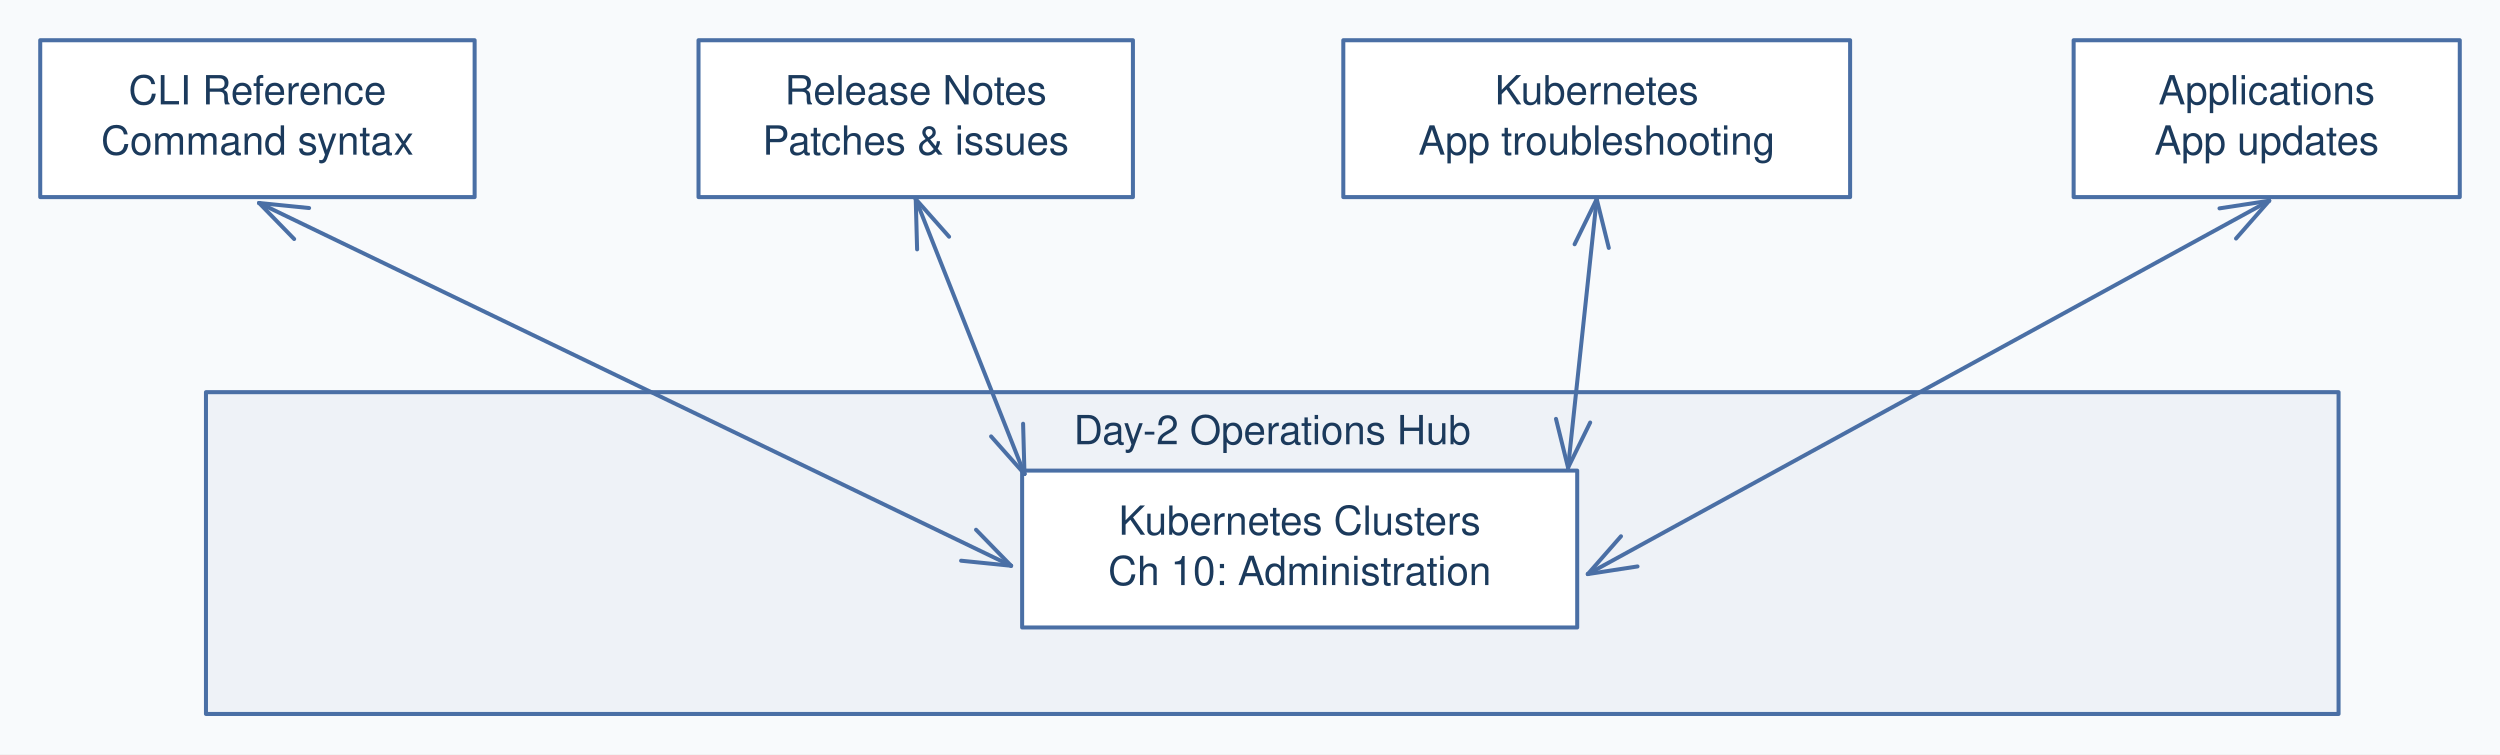
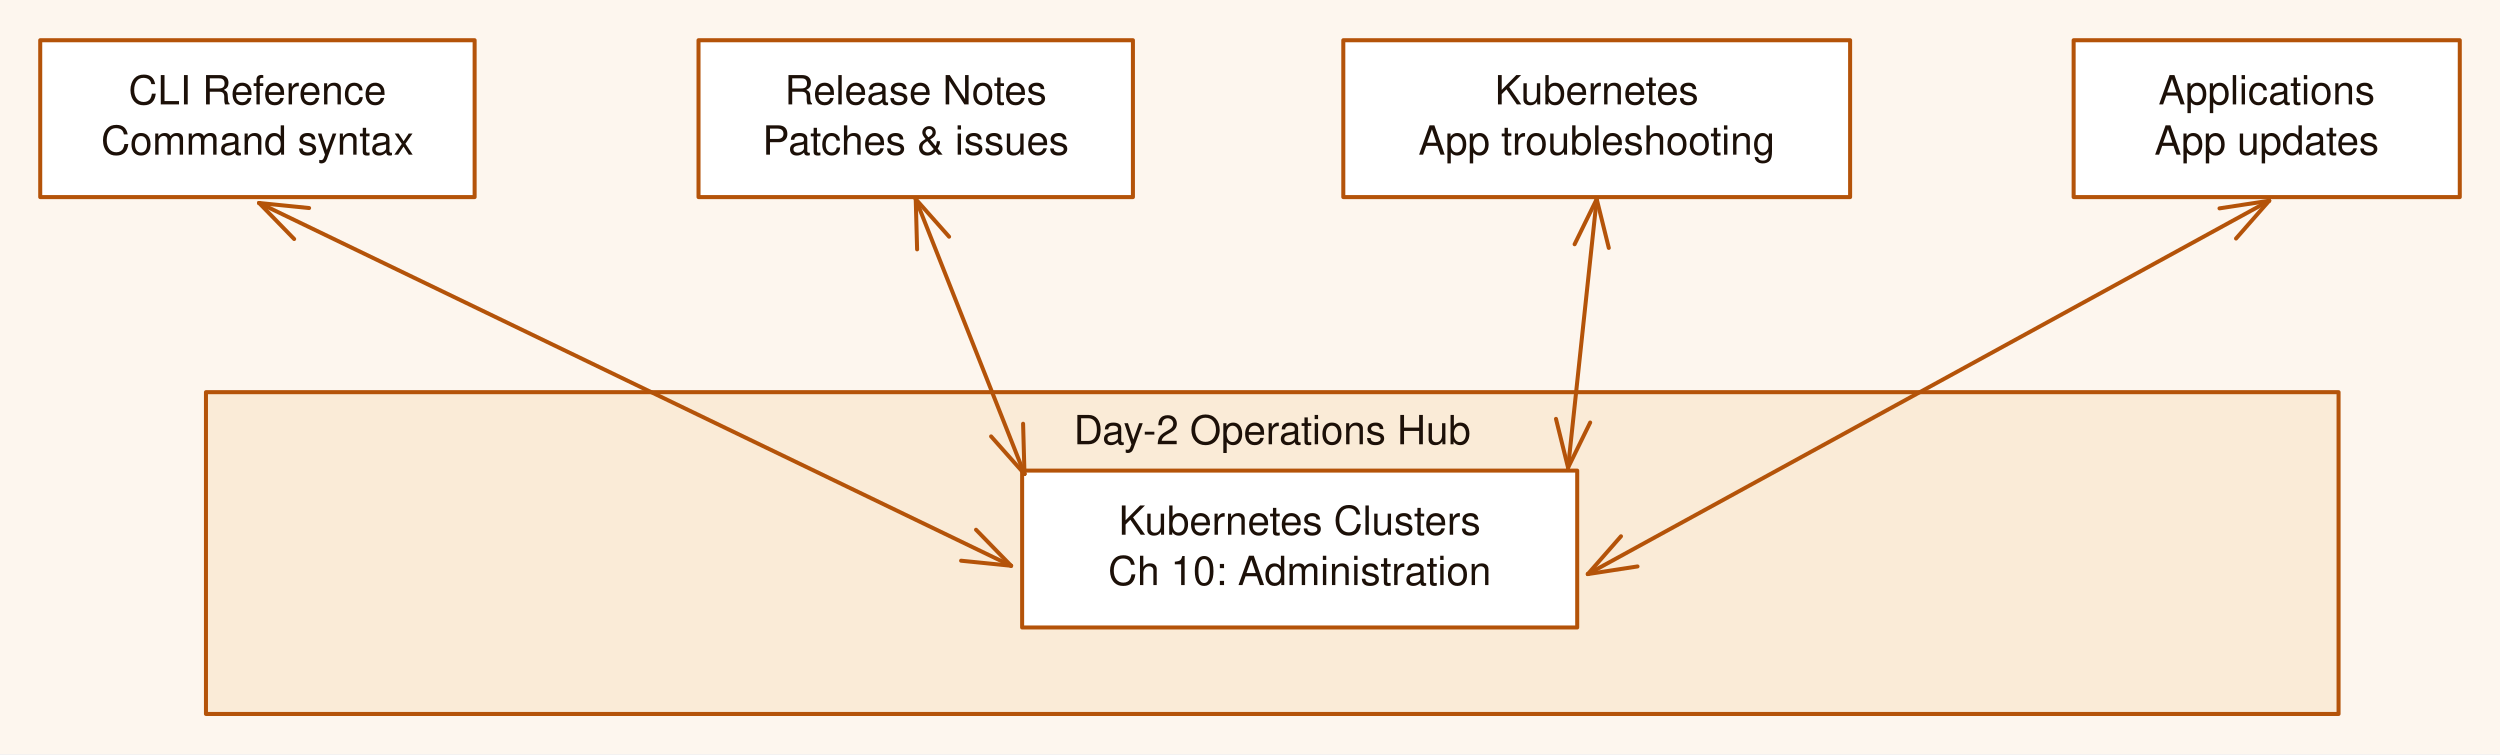
<svg xmlns="http://www.w3.org/2000/svg" version="1.1" viewBox="0 0 1243.074 375" width="1243.074" height="375">
  <defs>
    <style class="style-fonts">
      </style>
  </defs>
-   <rect x="0" y="0" width="1243.074" height="375" fill="#F8FAFC" />
+   <rect x="0" y="0" width="1243.074" height="375" fill="#fdf6ee" />
  <g stroke-linecap="round" transform="translate(102.4121 195) rotate(0 530.1953 80)">
-     <path d="M0 0 L1060.39 0 L1060.39 160 L0 160" stroke="none" stroke-width="0" fill="#EEF2F7" />
-     <path d="M0 0 C340.14 0, 680.28 0, 1060.39 0 M0 0 C421.61 0, 843.21 0, 1060.39 0 M1060.39 0 C1060.39 33.8, 1060.39 67.61, 1060.39 160 M1060.39 0 C1060.39 54.99, 1060.39 109.97, 1060.39 160 M1060.39 160 C690.89 160, 321.38 160, 0 160 M1060.39 160 C814.77 160, 569.15 160, 0 160 M0 160 C0 108.46, 0 56.92, 0 0 M0 160 C0 109.47, 0 58.93, 0 0" stroke="#4A6FA5" stroke-width="2" fill="none" />
+     <path d="M0 0 L1060.39 0 L1060.39 160 L0 160" stroke="none" stroke-width="0" fill="#faebd7" />
+     <path d="M0 0 C340.14 0, 680.28 0, 1060.39 0 M0 0 C421.61 0, 843.21 0, 1060.39 0 M1060.39 0 C1060.39 33.8, 1060.39 67.61, 1060.39 160 M1060.39 0 C1060.39 54.99, 1060.39 109.97, 1060.39 160 M1060.39 160 C690.89 160, 321.38 160, 0 160 M1060.39 160 C814.77 160, 569.15 160, 0 160 M0 160 C0 108.46, 0 56.92, 0 0 M0 160 C0 109.47, 0 58.93, 0 0" stroke="#b45309" stroke-width="2" fill="none" />
  </g>
  <g transform="translate(512.6074 203) rotate(0 120 12.5)">
-     <text x="120" y="17.9" font-family="Helvetica, Segoe UI Emoji" font-size="20px" fill="#1B3A5C" text-anchor="middle" style="white-space: pre;" direction="ltr" dominant-baseline="alphabetic">Day-2 Operations Hub</text>
+     <text x="120" y="17.9" font-family="Helvetica, Segoe UI Emoji" font-size="20px" fill="#1c1008" text-anchor="middle" style="white-space: pre;" direction="ltr" dominant-baseline="alphabetic">Day-2 Operations Hub</text>
  </g>
  <g stroke-linecap="round" transform="translate(508.2324 234) rotate(0 138 39)">
    <path d="M0 0 L276 0 L276 78 L0 78" stroke="none" stroke-width="0" fill="#FFFFFF" />
-     <path d="M0 0 C74.48 0, 148.96 0, 276 0 M0 0 C79.22 0, 158.44 0, 276 0 M276 0 C276 16.8, 276 33.6, 276 78 M276 0 C276 27.58, 276 55.17, 276 78 M276 78 C183.29 78, 90.58 78, 0 78 M276 78 C167 78, 58.01 78, 0 78 M0 78 C0 56.38, 0 34.76, 0 0 M0 78 C0 52.28, 0 26.56, 0 0" stroke="#4A6FA5" stroke-width="2" fill="none" />
+     <path d="M0 0 C74.48 0, 148.96 0, 276 0 M0 0 C79.22 0, 158.44 0, 276 0 M276 0 C276 16.8, 276 33.6, 276 78 M276 0 C276 27.58, 276 55.17, 276 78 M276 78 C183.29 78, 90.58 78, 0 78 M276 78 C167 78, 58.01 78, 0 78 M0 78 C0 56.38, 0 34.76, 0 0 M0 78 C0 52.28, 0 26.56, 0 0" stroke="#b45309" stroke-width="2" fill="none" />
  </g>
  <g transform="translate(520.2324 248) rotate(0 126 25)">
-     <text x="126" y="17.9" font-family="Helvetica, Segoe UI Emoji" font-size="20px" fill="#1B3A5C" text-anchor="middle" style="white-space: pre;" direction="ltr" dominant-baseline="alphabetic">Kubernetes Clusters</text>
-     <text x="126" y="42.9" font-family="Helvetica, Segoe UI Emoji" font-size="20px" fill="#1B3A5C" text-anchor="middle" style="white-space: pre;" direction="ltr" dominant-baseline="alphabetic">Ch 10: Administration</text>
+     <text x="126" y="17.9" font-family="Helvetica, Segoe UI Emoji" font-size="20px" fill="#1c1008" text-anchor="middle" style="white-space: pre;" direction="ltr" dominant-baseline="alphabetic">Kubernetes Clusters</text>
+     <text x="126" y="42.9" font-family="Helvetica, Segoe UI Emoji" font-size="20px" fill="#1c1008" text-anchor="middle" style="white-space: pre;" direction="ltr" dominant-baseline="alphabetic">Ch 10: Administration</text>
  </g>
  <g stroke-linecap="round" transform="translate(20 20) rotate(0 108 39)">
    <path d="M0 0 L216 0 L216 78 L0 78" stroke="none" stroke-width="0" fill="#FFFFFF" />
-     <path d="M0 0 C58.13 0, 116.26 0, 216 0 M0 0 C48.87 0, 97.74 0, 216 0 M216 0 C216 22.13, 216 44.26, 216 78 M216 0 C216 21.25, 216 42.5, 216 78 M216 78 C165.73 78, 115.46 78, 0 78 M216 78 C133.32 78, 50.65 78, 0 78 M0 78 C0 56.93, 0 35.86, 0 0 M0 78 C0 50.4, 0 22.79, 0 0" stroke="#4A6FA5" stroke-width="2" fill="none" />
+     <path d="M0 0 C58.13 0, 116.26 0, 216 0 M0 0 C48.87 0, 97.74 0, 216 0 M216 0 C216 22.13, 216 44.26, 216 78 M216 0 C216 21.25, 216 42.5, 216 78 M216 78 C165.73 78, 115.46 78, 0 78 M216 78 C133.32 78, 50.65 78, 0 78 M0 78 C0 56.93, 0 35.86, 0 0 M0 78 C0 50.4, 0 22.79, 0 0" stroke="#b45309" stroke-width="2" fill="none" />
  </g>
  <g transform="translate(44 34) rotate(0 84 25)">
-     <text x="84" y="17.9" font-family="Helvetica, Segoe UI Emoji" font-size="20px" fill="#1B3A5C" text-anchor="middle" style="white-space: pre;" direction="ltr" dominant-baseline="alphabetic">CLI Reference</text>
-     <text x="84" y="42.9" font-family="Helvetica, Segoe UI Emoji" font-size="20px" fill="#1B3A5C" text-anchor="middle" style="white-space: pre;" direction="ltr" dominant-baseline="alphabetic">Command syntax</text>
+     <text x="84" y="17.9" font-family="Helvetica, Segoe UI Emoji" font-size="20px" fill="#1c1008" text-anchor="middle" style="white-space: pre;" direction="ltr" dominant-baseline="alphabetic">CLI Reference</text>
+     <text x="84" y="42.9" font-family="Helvetica, Segoe UI Emoji" font-size="20px" fill="#1c1008" text-anchor="middle" style="white-space: pre;" direction="ltr" dominant-baseline="alphabetic">Command syntax</text>
  </g>
  <g stroke-linecap="round" transform="translate(347.3242 20) rotate(0 108 39)">
    <path d="M0 0 L216 0 L216 78 L0 78" stroke="none" stroke-width="0" fill="#FFFFFF" />
-     <path d="M0 0 C63.05 0, 126.11 0, 216 0 M0 0 C60.27 0, 120.53 0, 216 0 M216 0 C216 27.9, 216 55.8, 216 78 M216 0 C216 19.11, 216 38.22, 216 78 M216 78 C148.7 78, 81.4 78, 0 78 M216 78 C133.28 78, 50.57 78, 0 78 M0 78 C0 48.67, 0 19.35, 0 0 M0 78 C0 59.23, 0 40.46, 0 0" stroke="#4A6FA5" stroke-width="2" fill="none" />
+     <path d="M0 0 C63.05 0, 126.11 0, 216 0 M0 0 C60.27 0, 120.53 0, 216 0 M216 0 C216 27.9, 216 55.8, 216 78 M216 0 C216 19.11, 216 38.22, 216 78 M216 78 C148.7 78, 81.4 78, 0 78 M216 78 C133.28 78, 50.57 78, 0 78 M0 78 C0 48.67, 0 19.35, 0 0 M0 78 C0 59.23, 0 40.46, 0 0" stroke="#b45309" stroke-width="2" fill="none" />
  </g>
  <g transform="translate(359.3242 34) rotate(0 96 25)">
-     <text x="96" y="17.9" font-family="Helvetica, Segoe UI Emoji" font-size="20px" fill="#1B3A5C" text-anchor="middle" style="white-space: pre;" direction="ltr" dominant-baseline="alphabetic">Release Notes</text>
-     <text x="96" y="42.9" font-family="Helvetica, Segoe UI Emoji" font-size="20px" fill="#1B3A5C" text-anchor="middle" style="white-space: pre;" direction="ltr" dominant-baseline="alphabetic">Patches &amp; issues</text>
+     <text x="96" y="17.9" font-family="Helvetica, Segoe UI Emoji" font-size="20px" fill="#1c1008" text-anchor="middle" style="white-space: pre;" direction="ltr" dominant-baseline="alphabetic">Release Notes</text>
+     <text x="96" y="42.9" font-family="Helvetica, Segoe UI Emoji" font-size="20px" fill="#1c1008" text-anchor="middle" style="white-space: pre;" direction="ltr" dominant-baseline="alphabetic">Patches &amp; issues</text>
  </g>
  <g stroke-linecap="round" transform="translate(667.9297 20) rotate(0 126 39)">
    <path d="M0 0 L252 0 L252 78 L0 78" stroke="none" stroke-width="0" fill="#FFFFFF" />
-     <path d="M0 0 C61.31 0, 122.63 0, 252 0 M0 0 C70.34 0, 140.68 0, 252 0 M252 0 C252 26.45, 252 52.9, 252 78 M252 0 C252 17.86, 252 35.71, 252 78 M252 78 C175.86 78, 99.72 78, 0 78 M252 78 C196.82 78, 141.64 78, 0 78 M0 78 C0 59.56, 0 41.11, 0 0 M0 78 C0 47.52, 0 17.04, 0 0" stroke="#4A6FA5" stroke-width="2" fill="none" />
+     <path d="M0 0 C61.31 0, 122.63 0, 252 0 M0 0 C70.34 0, 140.68 0, 252 0 M252 0 C252 26.45, 252 52.9, 252 78 M252 0 C252 17.86, 252 35.71, 252 78 M252 78 C175.86 78, 99.72 78, 0 78 M252 78 C196.82 78, 141.64 78, 0 78 M0 78 C0 59.56, 0 41.11, 0 0 M0 78 C0 47.52, 0 17.04, 0 0" stroke="#b45309" stroke-width="2" fill="none" />
  </g>
  <g transform="translate(679.9297 34) rotate(0 114 25)">
-     <text x="114" y="17.9" font-family="Helvetica, Segoe UI Emoji" font-size="20px" fill="#1B3A5C" text-anchor="middle" style="white-space: pre;" direction="ltr" dominant-baseline="alphabetic">Kubernetes</text>
-     <text x="114" y="42.9" font-family="Helvetica, Segoe UI Emoji" font-size="20px" fill="#1B3A5C" text-anchor="middle" style="white-space: pre;" direction="ltr" dominant-baseline="alphabetic">App troubleshooting</text>
+     <text x="114" y="17.9" font-family="Helvetica, Segoe UI Emoji" font-size="20px" fill="#1c1008" text-anchor="middle" style="white-space: pre;" direction="ltr" dominant-baseline="alphabetic">Kubernetes</text>
+     <text x="114" y="42.9" font-family="Helvetica, Segoe UI Emoji" font-size="20px" fill="#1c1008" text-anchor="middle" style="white-space: pre;" direction="ltr" dominant-baseline="alphabetic">App troubleshooting</text>
  </g>
  <g stroke-linecap="round" transform="translate(1031.074 20) rotate(0 96 39)">
    <path d="M0 0 L192 0 L192 78 L0 78" stroke="none" stroke-width="0" fill="#FFFFFF" />
-     <path d="M0 0 C65.22 0, 130.43 0, 192 0 M0 0 C54.91 0, 109.82 0, 192 0 M192 0 C192 27.56, 192 55.13, 192 78 M192 0 C192 17.56, 192 35.12, 192 78 M192 78 C133.94 78, 75.88 78, 0 78 M192 78 C130.34 78, 68.68 78, 0 78 M0 78 C0 50.53, 0 23.06, 0 0 M0 78 C0 47.55, 0 17.1, 0 0" stroke="#4A6FA5" stroke-width="2" fill="none" />
+     <path d="M0 0 C65.22 0, 130.43 0, 192 0 M0 0 C54.91 0, 109.82 0, 192 0 M192 0 C192 27.56, 192 55.13, 192 78 M192 0 C192 17.56, 192 35.12, 192 78 M192 78 C133.94 78, 75.88 78, 0 78 M192 78 C130.34 78, 68.68 78, 0 78 M0 78 C0 50.53, 0 23.06, 0 0 M0 78 C0 47.55, 0 17.1, 0 0" stroke="#b45309" stroke-width="2" fill="none" />
  </g>
  <g transform="translate(1055.074 34) rotate(0 72 25)">
-     <text x="72" y="17.9" font-family="Helvetica, Segoe UI Emoji" font-size="20px" fill="#1B3A5C" text-anchor="middle" style="white-space: pre;" direction="ltr" dominant-baseline="alphabetic">Applications</text>
-     <text x="72" y="42.9" font-family="Helvetica, Segoe UI Emoji" font-size="20px" fill="#1B3A5C" text-anchor="middle" style="white-space: pre;" direction="ltr" dominant-baseline="alphabetic">App updates</text>
+     <text x="72" y="17.9" font-family="Helvetica, Segoe UI Emoji" font-size="20px" fill="#1c1008" text-anchor="middle" style="white-space: pre;" direction="ltr" dominant-baseline="alphabetic">Applications</text>
+     <text x="72" y="42.9" font-family="Helvetica, Segoe UI Emoji" font-size="20px" fill="#1c1008" text-anchor="middle" style="white-space: pre;" direction="ltr" dominant-baseline="alphabetic">App updates</text>
  </g>
  <g stroke-linecap="round">
    <g transform="translate(128.8246 100.9314) rotate(0 186.9662 90.18793)">
-       <path d="M0 0 C80.17 38.67, 160.34 77.35, 373.93 180.38 M0 0 C132.13 63.74, 264.25 127.47, 373.93 180.38" stroke="#4A6FA5" stroke-width="2" fill="none" />
+       <path d="M0 0 C80.17 38.67, 160.34 77.35, 373.93 180.38 M0 0 C132.13 63.74, 264.25 127.47, 373.93 180.38" stroke="#b45309" stroke-width="2" fill="none" />
    </g>
    <g transform="translate(128.8246 100.9314) rotate(0 186.9662 90.18793)">
-       <path d="M24.87 2.51 C19.54 1.97, 14.21 1.43, 0 0 M24.87 2.51 C16.08 1.62, 7.3 0.73, 0 0" stroke="#4A6FA5" stroke-width="2" fill="none" />
+       <path d="M24.87 2.51 C19.54 1.97, 14.21 1.43, 0 0 M24.87 2.51 C16.08 1.62, 7.3 0.73, 0 0" stroke="#b45309" stroke-width="2" fill="none" />
    </g>
    <g transform="translate(128.8246 100.9314) rotate(0 186.9662 90.18793)">
-       <path d="M17.44 17.91 C13.7 14.07, 9.96 10.23, 0 0 M17.44 17.91 C11.28 11.58, 5.12 5.25, 0 0" stroke="#4A6FA5" stroke-width="2" fill="none" />
+       <path d="M17.44 17.91 C13.7 14.07, 9.96 10.23, 0 0 M17.44 17.91 C11.28 11.58, 5.12 5.25, 0 0" stroke="#b45309" stroke-width="2" fill="none" />
    </g>
    <g transform="translate(128.8246 100.9314) rotate(0 186.9662 90.18793)">
-       <path d="M349.06 177.87 C354.39 178.41, 359.72 178.94, 373.93 180.38 M349.06 177.87 C357.85 178.76, 366.64 179.64, 373.93 180.38" stroke="#4A6FA5" stroke-width="2" fill="none" />
+       <path d="M349.06 177.87 C354.39 178.41, 359.72 178.94, 373.93 180.38 M349.06 177.87 C357.85 178.76, 366.64 179.64, 373.93 180.38" stroke="#b45309" stroke-width="2" fill="none" />
    </g>
    <g transform="translate(128.8246 100.9314) rotate(0 186.9662 90.18793)">
-       <path d="M356.49 162.47 C360.23 166.31, 363.97 170.15, 373.93 180.38 M356.49 162.47 C362.65 168.8, 368.82 175.12, 373.93 180.38" stroke="#4A6FA5" stroke-width="2" fill="none" />
+       <path d="M356.49 162.47 C360.23 166.31, 363.97 170.15, 373.93 180.38 M356.49 162.47 C362.65 168.8, 368.82 175.12, 373.93 180.38" stroke="#b45309" stroke-width="2" fill="none" />
    </g>
  </g>
  <mask />
  <g stroke-linecap="round">
    <g transform="translate(455.3242 99) rotate(0 27.03902 68.34278)">
-       <path d="M0 0 C17.88 45.18, 35.75 90.37, 54.08 136.69 M0 0 C11.37 28.74, 22.74 57.49, 54.08 136.69" stroke="#4A6FA5" stroke-width="2" fill="none" />
+       <path d="M0 0 C17.88 45.18, 35.75 90.37, 54.08 136.69 M0 0 C11.37 28.74, 22.74 57.49, 54.08 136.69" stroke="#b45309" stroke-width="2" fill="none" />
    </g>
    <g transform="translate(455.3242 99) rotate(0 27.03902 68.34278)">
-       <path d="M16.59 18.7 C11.11 12.52, 5.62 6.34, 0 0 M16.59 18.7 C13.1 14.77, 9.61 10.83, 0 0" stroke="#4A6FA5" stroke-width="2" fill="none" />
+       <path d="M16.59 18.7 C11.11 12.52, 5.62 6.34, 0 0 M16.59 18.7 C13.1 14.77, 9.61 10.83, 0 0" stroke="#b45309" stroke-width="2" fill="none" />
    </g>
    <g transform="translate(455.3242 99) rotate(0 27.03902 68.34278)">
-       <path d="M0.69 24.99 C0.46 16.73, 0.23 8.47, 0 0 M0.69 24.99 C0.55 19.74, 0.4 14.48, 0 0" stroke="#4A6FA5" stroke-width="2" fill="none" />
+       <path d="M0.69 24.99 C0.46 16.73, 0.23 8.47, 0 0 M0.69 24.99 C0.55 19.74, 0.4 14.48, 0 0" stroke="#b45309" stroke-width="2" fill="none" />
    </g>
    <g transform="translate(455.3242 99) rotate(0 27.03902 68.34278)">
-       <path d="M37.48 117.99 C42.97 124.17, 48.46 130.35, 54.08 136.69 M37.48 117.99 C40.97 121.92, 44.46 125.85, 54.08 136.69" stroke="#4A6FA5" stroke-width="2" fill="none" />
+       <path d="M37.48 117.99 C42.97 124.17, 48.46 130.35, 54.08 136.69 M37.48 117.99 C40.97 121.92, 44.46 125.85, 54.08 136.69" stroke="#b45309" stroke-width="2" fill="none" />
    </g>
    <g transform="translate(455.3242 99) rotate(0 27.03902 68.34278)">
-       <path d="M53.39 111.7 C53.61 119.96, 53.84 128.22, 54.08 136.69 M53.39 111.7 C53.53 116.95, 53.68 122.21, 54.08 136.69" stroke="#4A6FA5" stroke-width="2" fill="none" />
+       <path d="M53.39 111.7 C53.61 119.96, 53.84 128.22, 54.08 136.69 M53.39 111.7 C53.53 116.95, 53.68 122.21, 54.08 136.69" stroke="#b45309" stroke-width="2" fill="none" />
    </g>
  </g>
  <mask />
  <g stroke-linecap="round">
    <g transform="translate(793.9297 99) rotate(0 -7.121329 66.77215)">
-       <path d="M0 0 C-4.14 38.8, -8.28 77.59, -14.24 133.54 M0 0 C-3.51 32.94, -7.03 65.88, -14.24 133.54" stroke="#4A6FA5" stroke-width="2" fill="none" />
+       <path d="M0 0 C-4.14 38.8, -8.28 77.59, -14.24 133.54 M0 0 C-3.51 32.94, -7.03 65.88, -14.24 133.54" stroke="#b45309" stroke-width="2" fill="none" />
    </g>
    <g transform="translate(793.9297 99) rotate(0 -7.121329 66.77215)">
-       <path d="M6.01 24.27 C4.26 17.22, 2.52 10.17, 0 0 M6.01 24.27 C4.53 18.28, 3.05 12.29, 0 0" stroke="#4A6FA5" stroke-width="2" fill="none" />
+       <path d="M6.01 24.27 C4.26 17.22, 2.52 10.17, 0 0 M6.01 24.27 C4.53 18.28, 3.05 12.29, 0 0" stroke="#b45309" stroke-width="2" fill="none" />
    </g>
    <g transform="translate(793.9297 99) rotate(0 -7.121329 66.77215)">
-       <path d="M-10.99 22.45 C-7.8 15.93, -4.61 9.41, 0 0 M-10.99 22.45 C-8.28 16.91, -5.57 11.38, 0 0" stroke="#4A6FA5" stroke-width="2" fill="none" />
+       <path d="M-10.99 22.45 C-7.8 15.93, -4.61 9.41, 0 0 M-10.99 22.45 C-8.28 16.91, -5.57 11.38, 0 0" stroke="#b45309" stroke-width="2" fill="none" />
    </g>
    <g transform="translate(793.9297 99) rotate(0 -7.121329 66.77215)">
-       <path d="M-20.25 109.28 C-18.51 116.33, -16.76 123.38, -14.24 133.54 M-20.25 109.28 C-18.77 115.26, -17.29 121.25, -14.24 133.54" stroke="#4A6FA5" stroke-width="2" fill="none" />
+       <path d="M-20.25 109.28 C-18.51 116.33, -16.76 123.38, -14.24 133.54 M-20.25 109.28 C-18.77 115.26, -17.29 121.25, -14.24 133.54" stroke="#b45309" stroke-width="2" fill="none" />
    </g>
    <g transform="translate(793.9297 99) rotate(0 -7.121329 66.77215)">
-       <path d="M-3.25 111.09 C-6.44 117.61, -9.64 124.14, -14.24 133.54 M-3.25 111.09 C-5.96 116.63, -8.67 122.17, -14.24 133.54" stroke="#4A6FA5" stroke-width="2" fill="none" />
+       <path d="M-3.25 111.09 C-6.44 117.61, -9.64 124.14, -14.24 133.54 M-3.25 111.09 C-5.96 116.63, -8.67 122.17, -14.24 133.54" stroke="#b45309" stroke-width="2" fill="none" />
    </g>
  </g>
  <mask />
  <g stroke-linecap="round">
    <g transform="translate(1128.311 99.81375) rotate(0 -169.3998 92.81383)">
-       <path d="M0 0 C-126.89 69.52, -253.78 139.04, -338.8 185.63 M0 0 C-73.68 40.37, -147.36 80.74, -338.8 185.63" stroke="#4A6FA5" stroke-width="2" fill="none" />
+       <path d="M0 0 C-126.89 69.52, -253.78 139.04, -338.8 185.63 M0 0 C-73.68 40.37, -147.36 80.74, -338.8 185.63" stroke="#b45309" stroke-width="2" fill="none" />
    </g>
    <g transform="translate(1128.311 99.81375) rotate(0 -169.3998 92.81383)">
-       <path d="M-16.49 18.79 C-10.32 11.75, -4.14 4.71, 0 0 M-16.49 18.79 C-12.91 14.7, -9.32 10.62, 0 0" stroke="#4A6FA5" stroke-width="2" fill="none" />
+       <path d="M-16.49 18.79 C-10.32 11.75, -4.14 4.71, 0 0 M-16.49 18.79 C-12.91 14.7, -9.32 10.62, 0 0" stroke="#b45309" stroke-width="2" fill="none" />
    </g>
    <g transform="translate(1128.311 99.81375) rotate(0 -169.3998 92.81383)">
-       <path d="M-24.71 3.79 C-15.46 2.37, -6.2 0.95, 0 0 M-24.71 3.79 C-19.34 2.97, -13.96 2.14, 0 0" stroke="#4A6FA5" stroke-width="2" fill="none" />
+       <path d="M-24.71 3.79 C-15.46 2.37, -6.2 0.95, 0 0 M-24.71 3.79 C-19.34 2.97, -13.96 2.14, 0 0" stroke="#b45309" stroke-width="2" fill="none" />
    </g>
    <g transform="translate(1128.311 99.81375) rotate(0 -169.3998 92.81383)">
-       <path d="M-322.31 166.84 C-328.48 173.88, -334.66 180.91, -338.8 185.63 M-322.31 166.84 C-325.89 170.93, -329.48 175.01, -338.8 185.63" stroke="#4A6FA5" stroke-width="2" fill="none" />
+       <path d="M-322.31 166.84 C-328.48 173.88, -334.66 180.91, -338.8 185.63 M-322.31 166.84 C-325.89 170.93, -329.48 175.01, -338.8 185.63" stroke="#b45309" stroke-width="2" fill="none" />
    </g>
    <g transform="translate(1128.311 99.81375) rotate(0 -169.3998 92.81383)">
-       <path d="M-314.09 181.84 C-323.34 183.26, -332.6 184.68, -338.8 185.63 M-314.09 181.84 C-319.46 182.66, -324.84 183.49, -338.8 185.63" stroke="#4A6FA5" stroke-width="2" fill="none" />
+       <path d="M-314.09 181.84 C-323.34 183.26, -332.6 184.68, -338.8 185.63 M-314.09 181.84 C-319.46 182.66, -324.84 183.49, -338.8 185.63" stroke="#b45309" stroke-width="2" fill="none" />
    </g>
  </g>
  <mask />
</svg>
